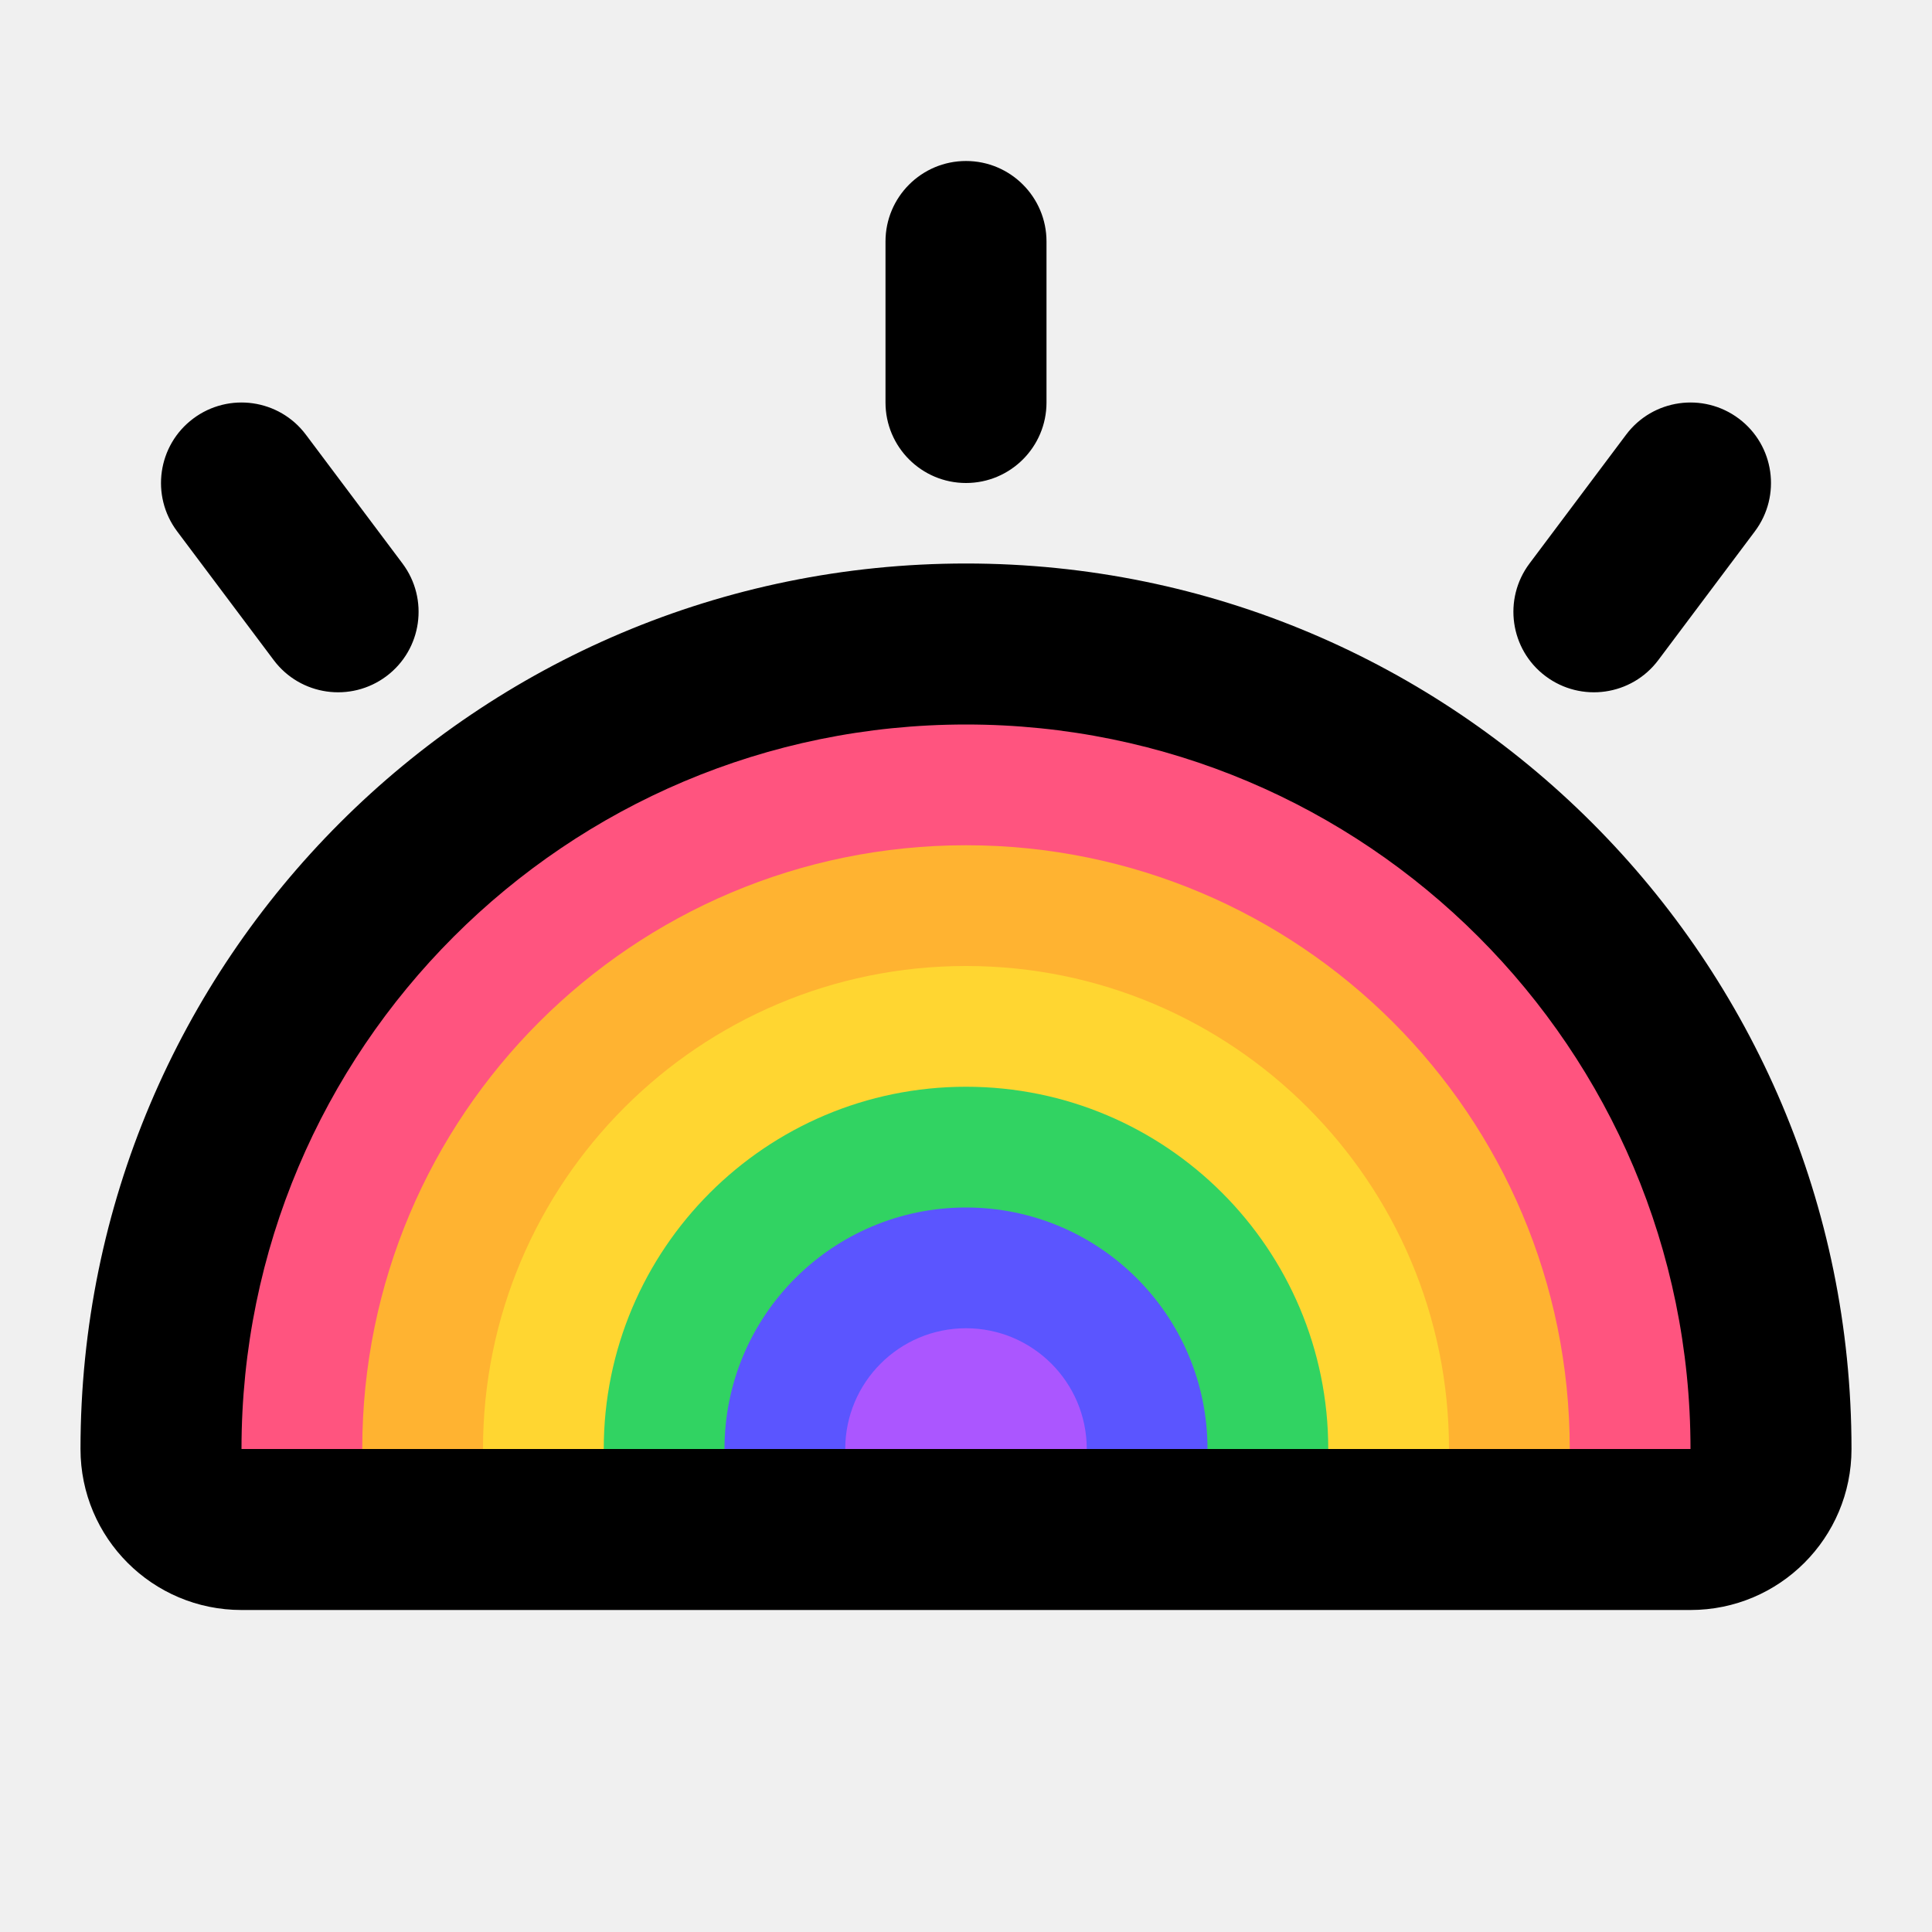
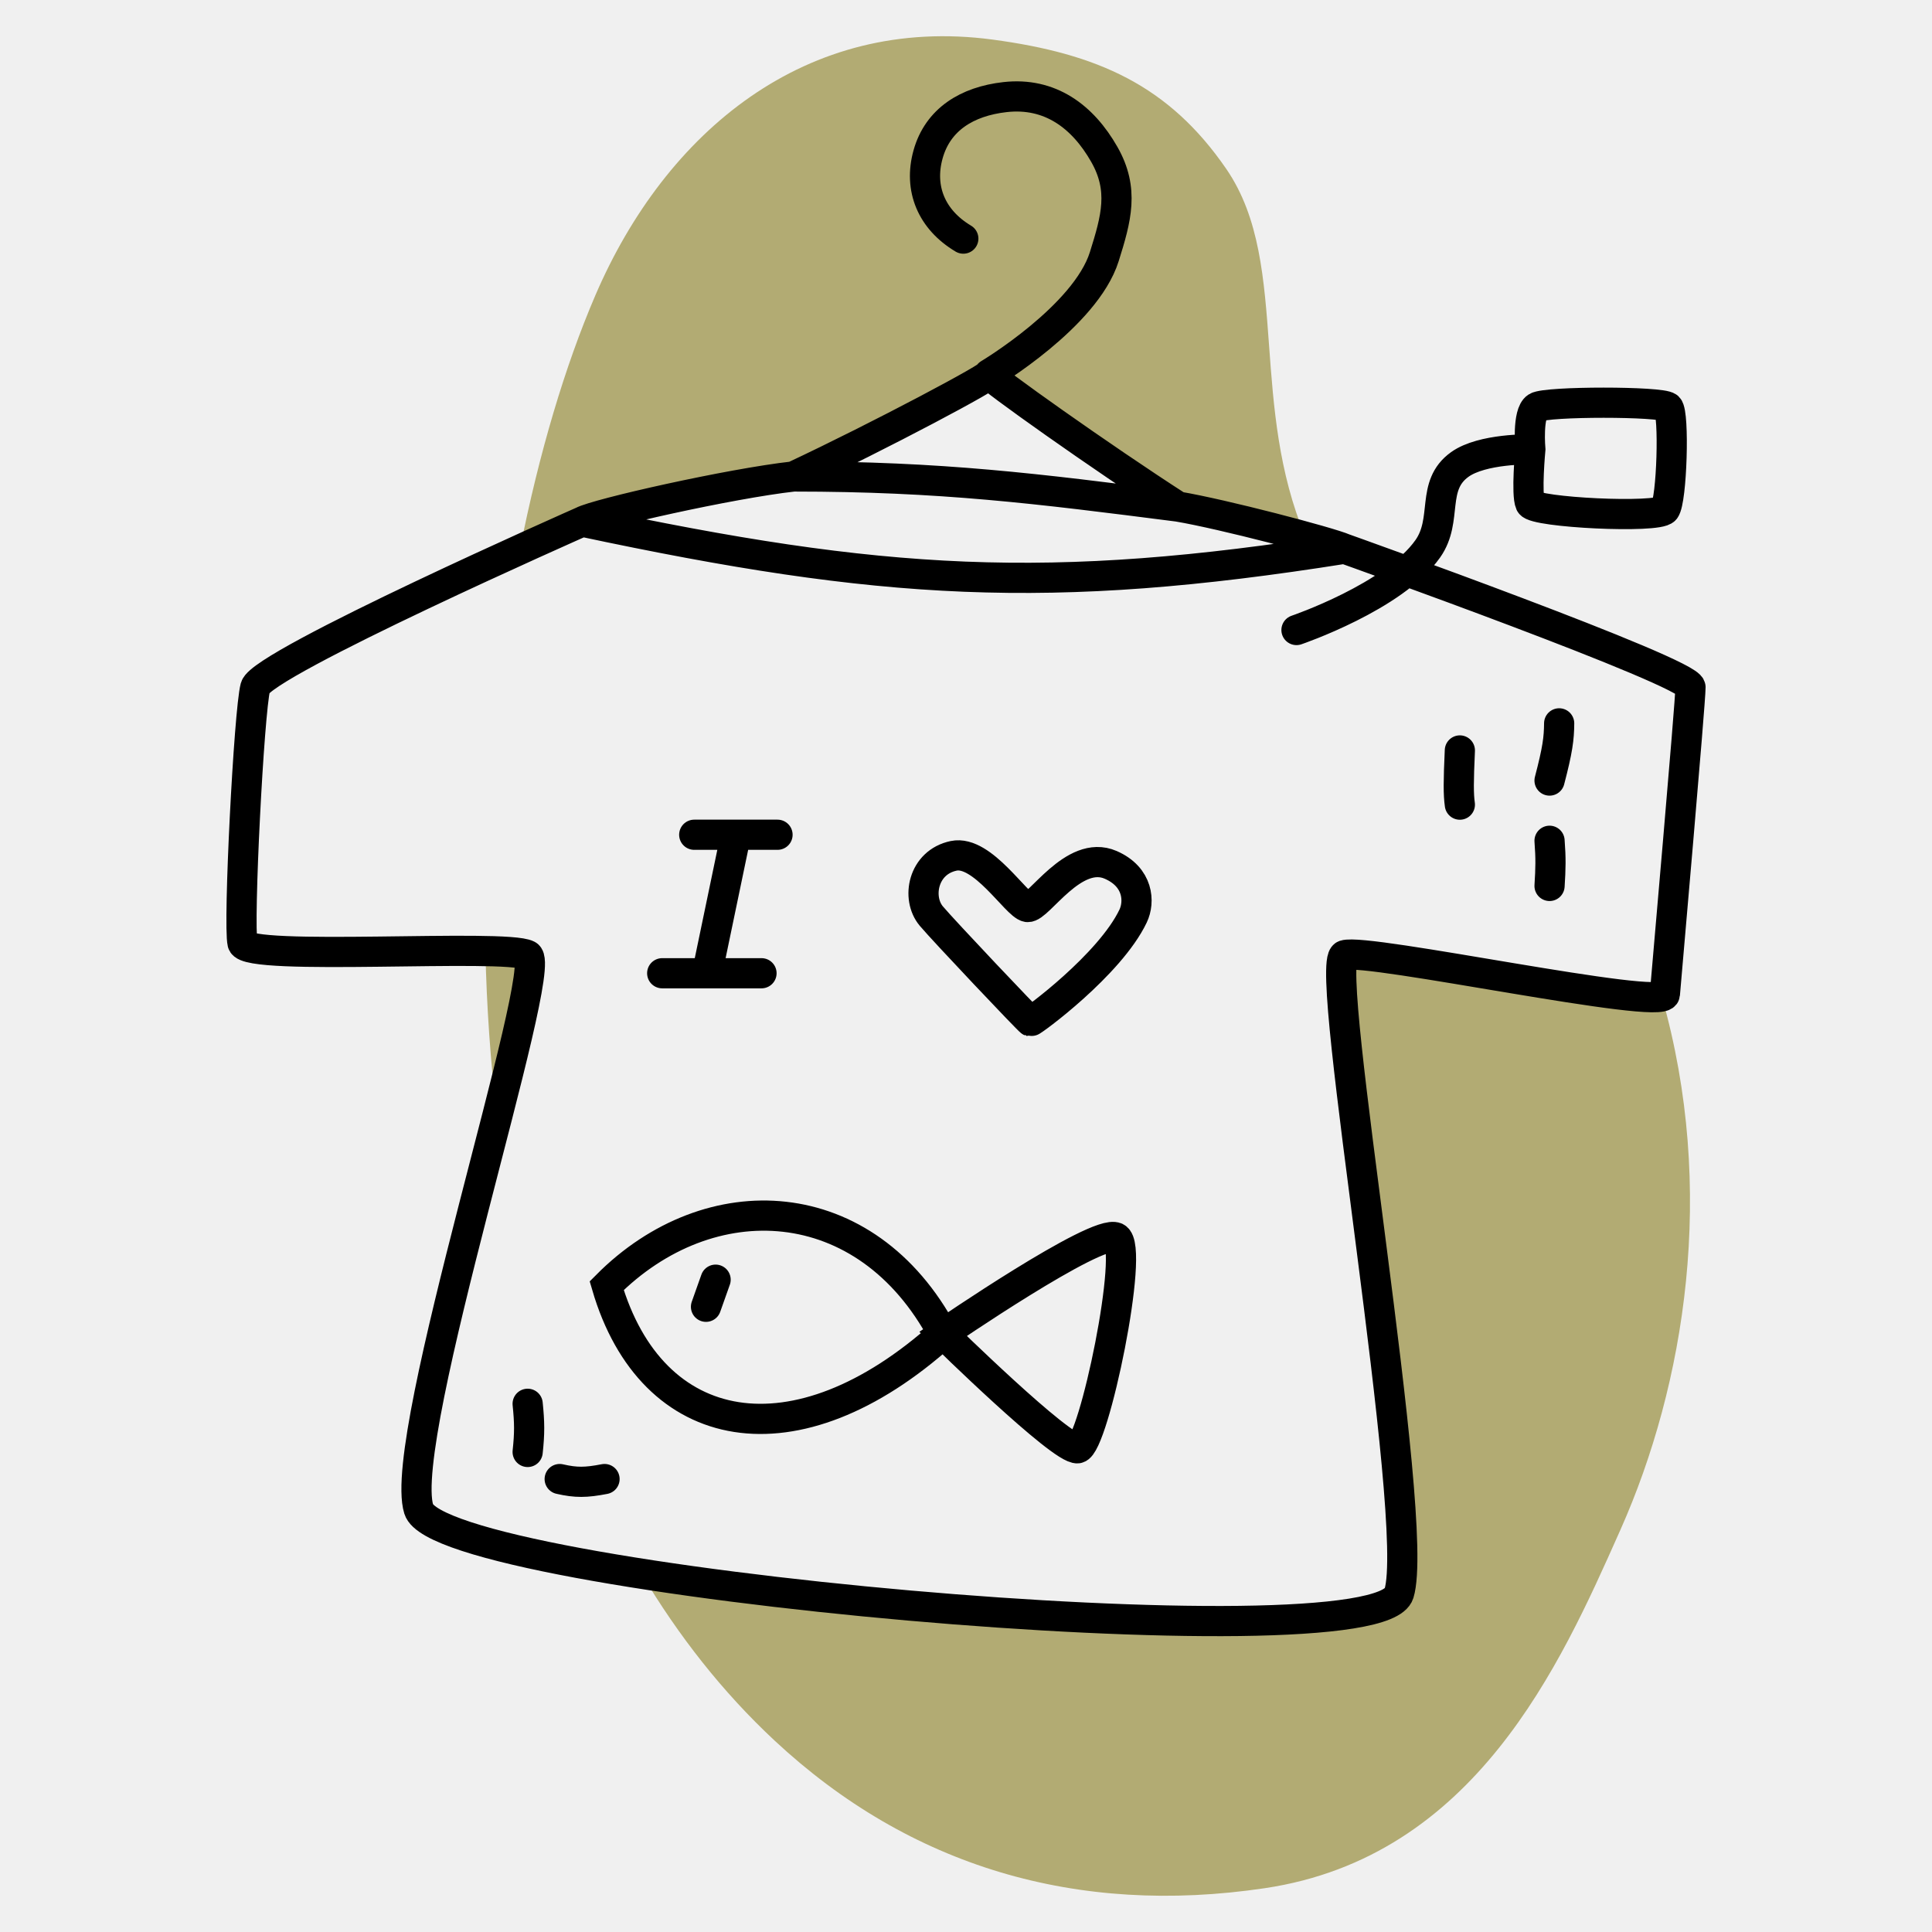
- <svg xmlns="http://www.w3.org/2000/svg" xmlns:xlink="http://www.w3.org/1999/xlink" width="24px" height="24px" viewBox="0 0 24 24">
-   <defs>
-     <rect height="11" id="icon-pride-rainbow-a" width="20" x="0" y="0" />
-   </defs>
-   <g fill="none" fill-rule="evenodd">
-     <g transform="translate(2 8)">
-       <mask fill="#fff" id="icon-pride-rainbow-b">
-         <use xlink:href="#icon-pride-rainbow-a" />
-       </mask>
-       <circle cx="10" cy="10" fill="#FF547F" mask="url(#icon-pride-rainbow-b)" r="10" />
-       <path d="M10,17.5 C14.142,17.5 17.5,14.142 17.5,10 C17.5,5.858 14.142,2.5 10,2.5 C5.858,2.5 2.5,5.858 2.5,10 C2.5,14.142 5.858,17.5 10,17.5 Z" fill="#FFB331" mask="url(#icon-pride-rainbow-b)" />
-       <path d="M10,16 C13.314,16 16,13.314 16,10 C16,6.686 13.314,4 10,4 C6.686,4 4,6.686 4,10 C4,13.314 6.686,16 10,16 Z" fill="#FFD631" mask="url(#icon-pride-rainbow-b)" />
-       <path d="M10,14.5 C12.485,14.5 14.5,12.485 14.5,10 C14.5,7.515 12.485,5.5 10,5.5 C7.515,5.5 5.5,7.515 5.5,10 C5.5,12.485 7.515,14.5 10,14.5 Z" fill="#31D362" mask="url(#icon-pride-rainbow-b)" />
-       <path d="M10,13 C11.657,13 13,11.657 13,10 C13,8.343 11.657,7 10,7 C8.343,7 7,8.343 7,10 C7,11.657 8.343,13 10,13 Z" fill="#5B55FF" mask="url(#icon-pride-rainbow-b)" />
-       <path d="M10,11.5 C10.828,11.5 11.5,10.828 11.5,10 C11.5,9.172 10.828,8.5 10,8.5 C9.172,8.5 8.5,9.172 8.5,10 C8.5,10.828 9.172,11.5 10,11.5 Z" fill="#AB56FF" mask="url(#icon-pride-rainbow-b)" />
-     </g>
-     <path d="M23,18 C23,19.105 22.105,20 21,20 L3,20 C1.895,20 1,19.105 1,18 C1,11.925 5.925,7 12,7 C18.075,7 23,11.925 23,18 Z M21,18 C21,13.029 16.971,9 12,9 C7.029,9 3,13.029 3,18 L21,18 Z M2.2,6.6 C1.869,6.158 1.958,5.531 2.4,5.2 C2.842,4.869 3.469,4.958 3.8,5.4 L5,7 C5.331,7.442 5.242,8.069 4.8,8.4 C4.358,8.731 3.731,8.642 3.4,8.2 L2.2,6.6 Z M20.2,5.4 C20.531,4.958 21.158,4.869 21.6,5.2 C22.042,5.531 22.131,6.158 21.8,6.6 L20.6,8.2 C20.269,8.642 19.642,8.731 19.2,8.4 C18.758,8.069 18.669,7.442 19,7 L20.2,5.4 Z M11,3 C11,2.448 11.448,2 12,2 C12.552,2 13,2.448 13,3 L13,5 C13,5.552 12.552,6 12,6 C11.448,6 11,5.552 11,5 L11,3 Z" fill="#000" fill-rule="nonzero" />
-   </g>
+ <svg xmlns="http://www.w3.org/2000/svg" width="320px" height="320px" viewBox="0 0 320 320" fill="none">
+   <path fill-rule="evenodd" clip-rule="evenodd" d="M164.391 6.555C133.551 2.427 110.254 21.792 98.598 48.943C93.617 60.545 89.299 74.951 86.113 91.029C92.196 88.262 96.416 86.398 96.416 86.398C98.837 85.07 120.959 80.083 131.435 78.918C144.96 72.569 163.086 62.961 163.836 62.035C164.763 63.18 183.008 76.131 195.106 83.905C200.053 84.734 209.658 87.096 216.203 88.897C211.728 78.17 210.937 67.342 210.202 57.283C209.392 46.2 208.651 36.05 203.124 27.998C193.607 14.134 181.771 8.881 164.391 6.555ZM275.247 165.048C272.508 165.715 259.167 163.479 246.585 161.37C235.16 159.454 224.362 157.644 222.696 158.208C220.98 158.789 223.567 178.841 226.482 201.429C229.876 227.738 233.715 257.489 231.716 263.928C229.133 272.253 153.388 268.032 106.259 260.663C112.346 270.903 119.648 280.236 128.311 288.309C150.689 309.163 178.366 317.381 209.491 312.744C244.279 307.562 258.431 275.766 268.192 253.836L268.386 253.402C279.105 229.322 284.357 197.031 275.247 165.048ZM82.33 184.99C86.073 170.371 88.79 158.945 87.396 158.208C86.598 157.786 83.998 157.595 80.399 157.525C80.603 166.665 81.228 175.866 82.33 184.99ZM163.801 61.963C163.866 61.96 163.877 61.985 163.836 62.035C163.807 61.999 163.795 61.975 163.801 61.963Z" fill="#B2AB73" />
+   <path d="M96.416 86.398C146.029 96.959 173.702 98.656 222.696 90.886M96.416 86.398C96.416 86.398 43.358 109.836 42.296 113.826C41.235 117.815 39.433 153.15 40.174 156.213C40.915 159.277 83.682 156.245 87.396 158.208C91.111 160.171 65.642 237.997 69.356 249.965C73.07 261.934 228.002 275.897 231.716 263.928C235.431 251.96 218.982 159.466 222.696 158.208C226.41 156.95 275.533 167.498 275.755 164.691C275.978 161.884 280 116.319 280 113.826C280 111.332 222.696 90.886 222.696 90.886M96.416 86.398C98.838 85.07 120.959 80.083 131.435 78.918M222.696 90.886C220.112 89.758 202.461 85.138 195.106 83.905M159.556 39.522C154.292 36.385 152.136 31.226 153.72 25.559C155.332 19.794 160.157 16.797 166.454 16.084C173.934 15.238 179.345 19.317 182.902 25.559C186.228 31.396 184.898 36.164 182.902 42.514C179.786 52.427 163.801 61.963 163.801 61.963M163.801 61.963C165.073 61.906 145.697 72.224 131.435 78.918M163.801 61.963C163.619 62.367 182.631 75.889 195.106 83.905M131.435 78.918C155.842 78.918 171.76 80.913 195.106 83.905M214.738 104.351C214.738 104.351 230.885 98.864 236.492 90.886C239.887 86.055 236.895 80.43 241.798 76.923C245.518 74.263 253.471 74.43 253.471 74.43M253.471 74.43C253.471 74.43 252.772 81.91 253.471 83.406C254.169 84.902 274.591 85.9 275.755 84.404C276.92 82.908 277.347 68.446 276.286 67.448C275.225 66.451 256.124 66.451 254.532 67.448C252.94 68.446 253.471 74.43 253.471 74.43ZM114.987 138.261H121.885M128.782 138.261H121.885M121.885 138.261L117.109 161.2M117.109 161.2H109.681M117.109 161.2H126.129M241.798 124.298C241.567 129.442 241.552 131.521 241.798 133.274M258.246 119.81C258.227 122.336 257.985 124.201 256.654 129.285M256.654 139.258C256.877 142.179 256.84 143.817 256.654 146.739M87.396 232.511C87.716 235.627 87.731 237.375 87.396 240.49M92.702 244.978C95.418 245.597 97.046 245.576 100.13 244.978M156.199 220.931C131.792 242.873 107.915 238.385 100.487 212.952C117.501 195.807 143.465 196.994 156.199 220.931ZM156.199 220.931C156.199 220.931 175.831 240.208 178.484 239.881C181.137 239.553 188.034 206.494 184.851 204.973C181.667 203.453 156.199 220.931 156.199 220.931ZM118.527 211.955L116.935 216.443M170.168 150.229C171.976 150.512 177.805 140.565 183.963 143.248C188.588 145.262 188.799 149.372 187.678 151.725C183.826 159.808 170.942 169.247 170.699 169.179C170.455 169.111 156.21 154.066 154.251 151.725C151.752 148.741 152.843 142.821 157.965 141.752C162.74 140.754 168.361 149.946 170.168 150.229Z" stroke="black" stroke-width="5" stroke-linecap="round" />
</svg>
